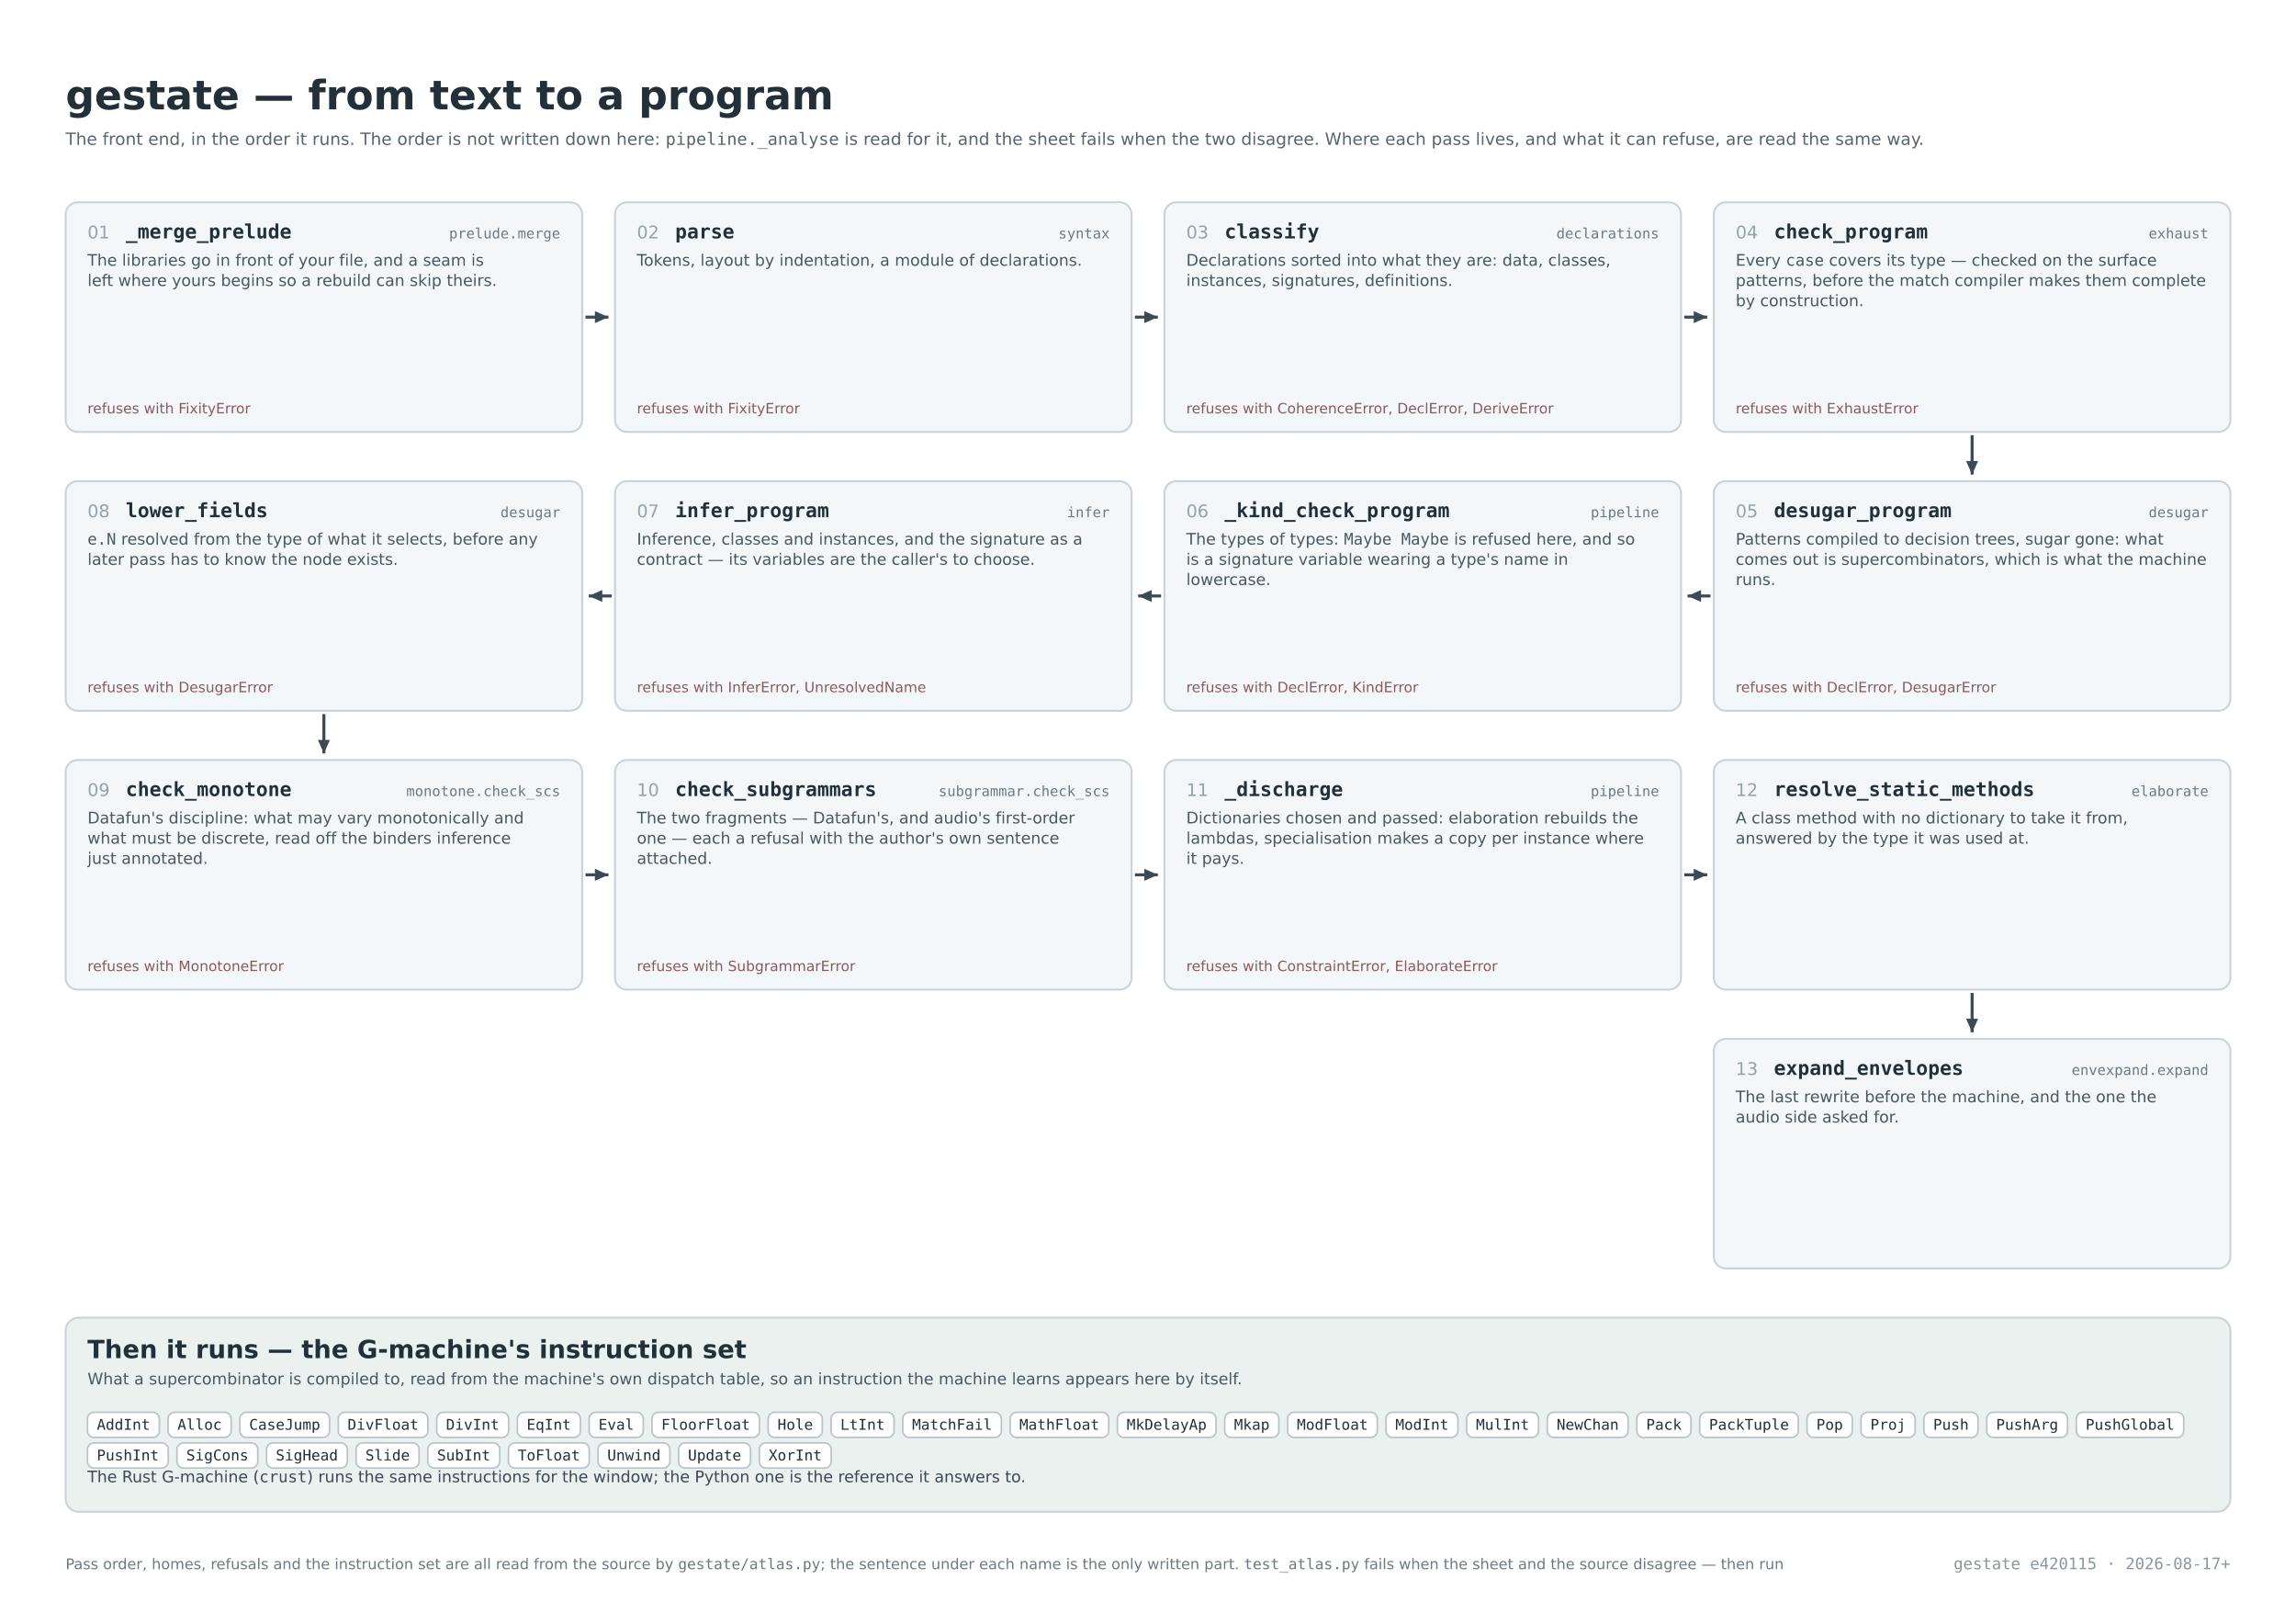
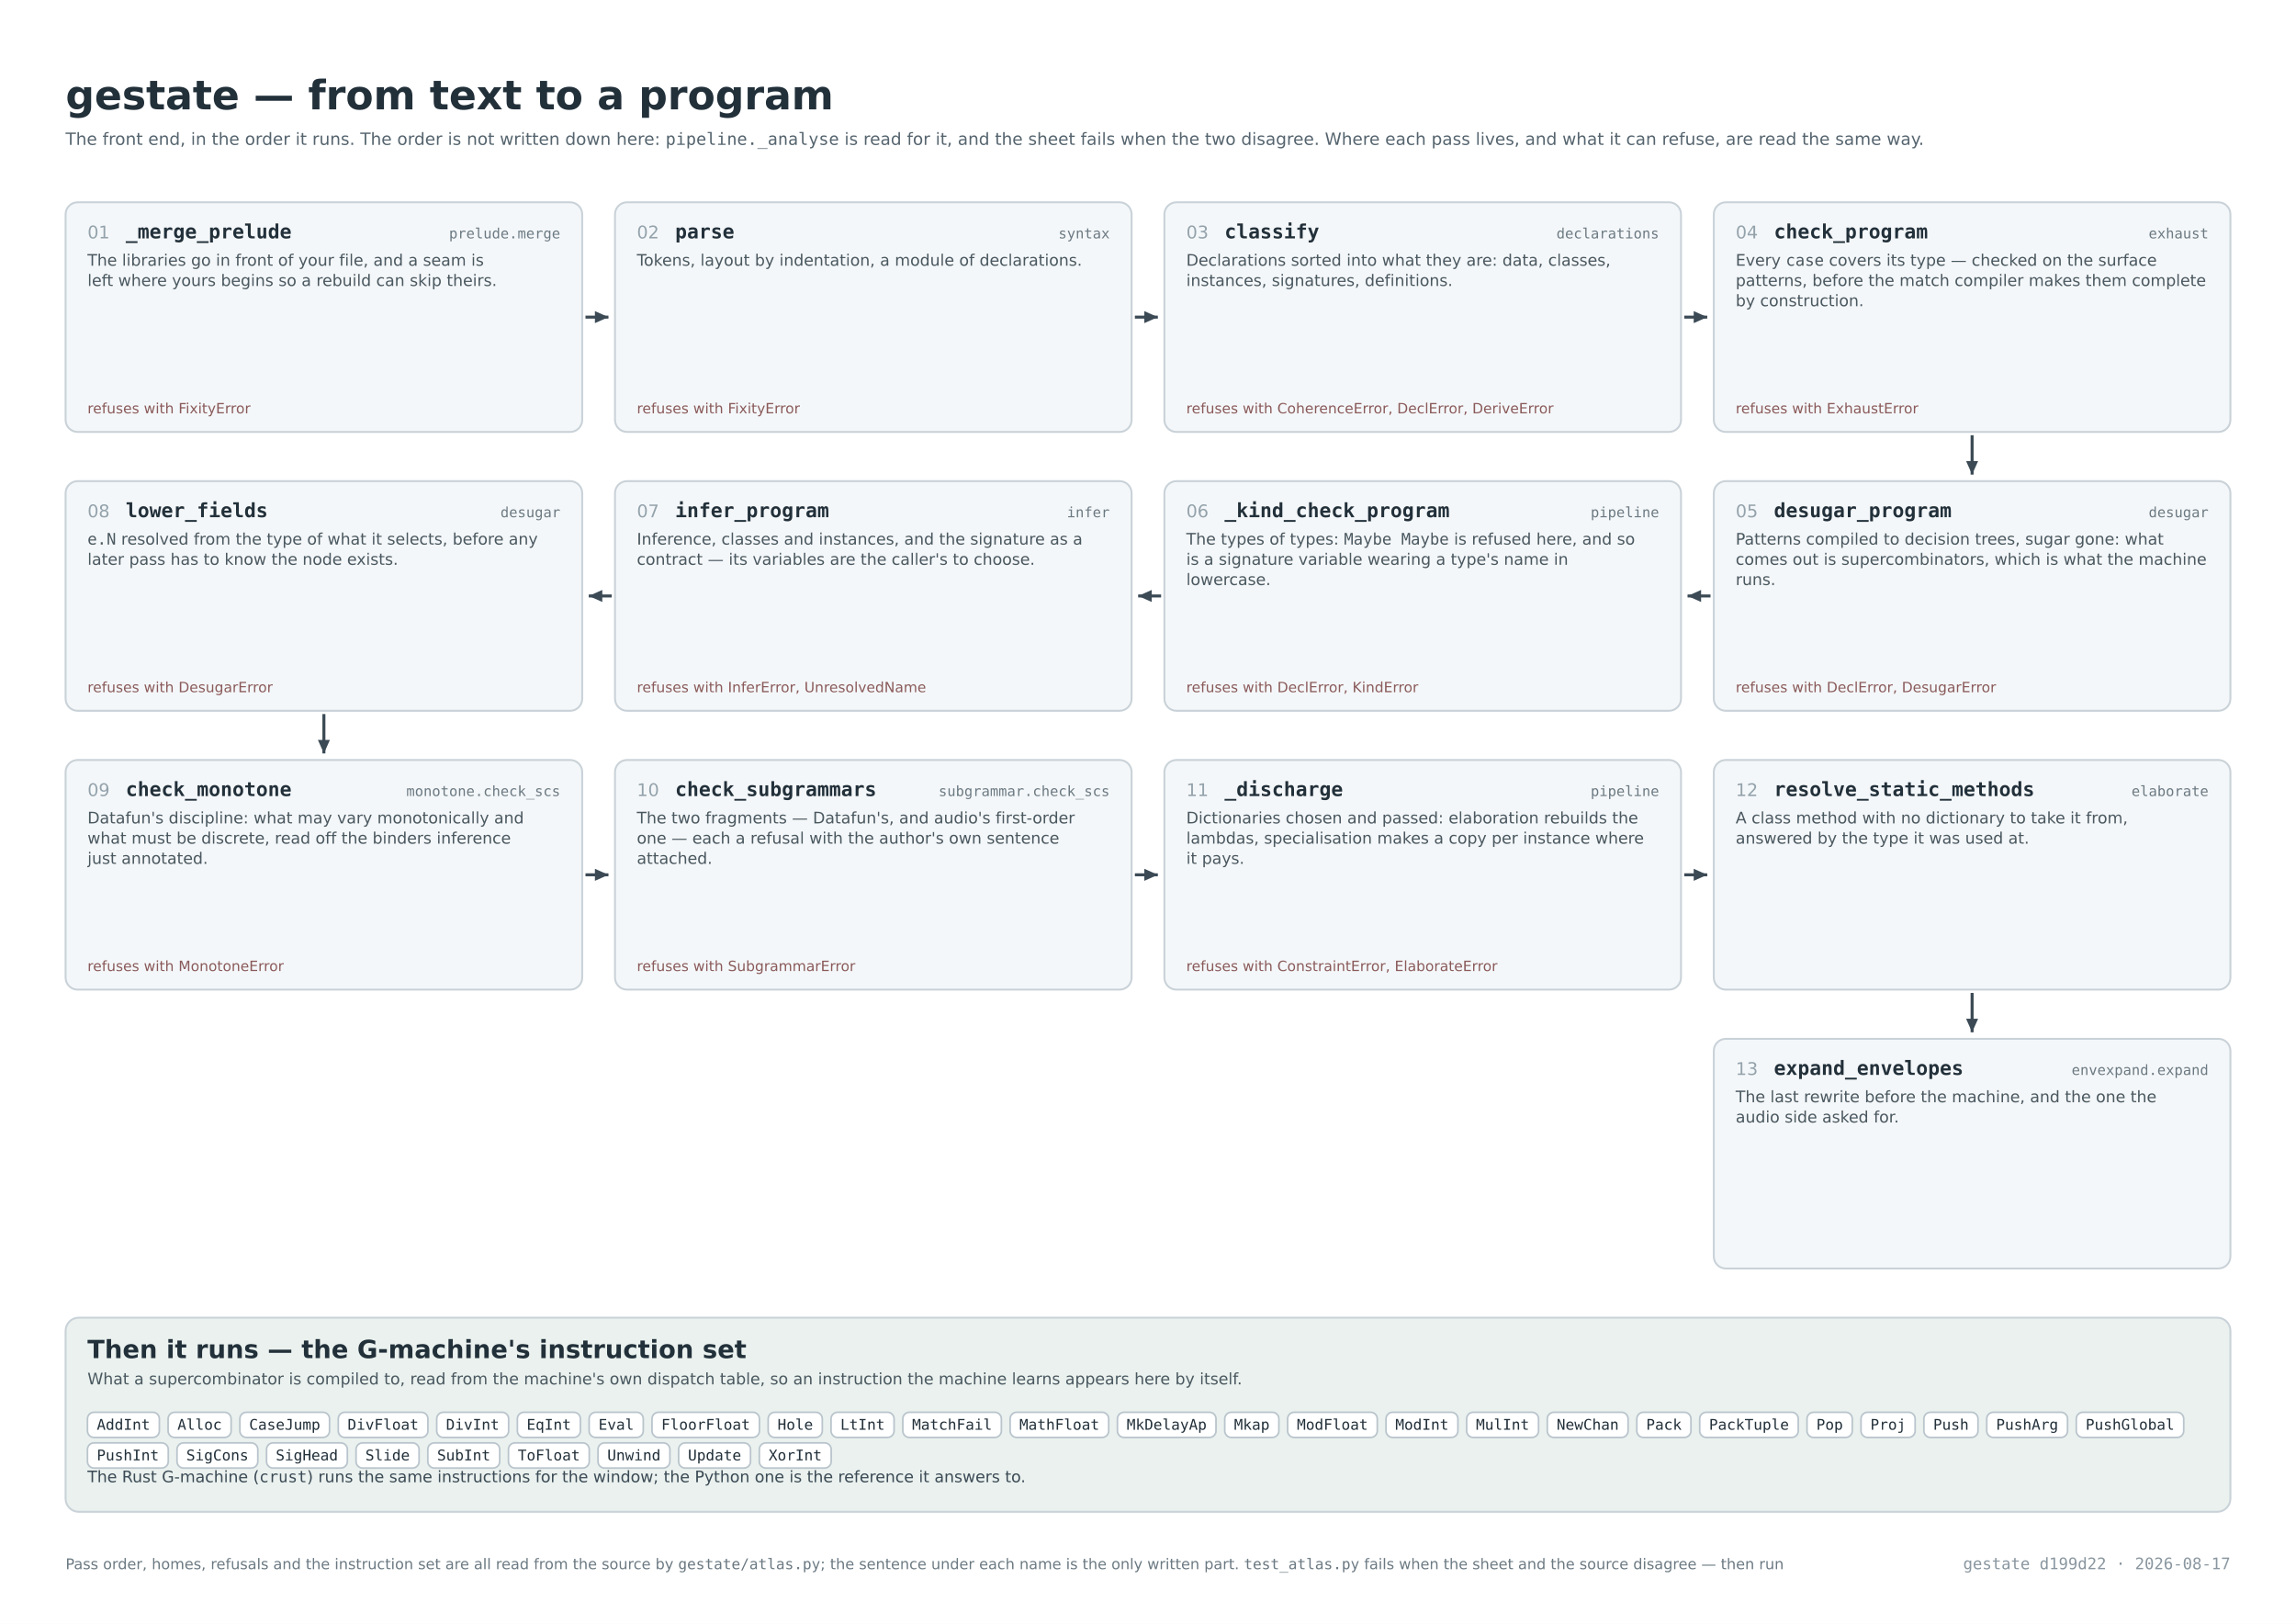
<svg xmlns="http://www.w3.org/2000/svg" width="420mm" height="297mm" viewBox="0 0 420 297">
  <defs>
    <marker id="tip" viewBox="0 0 10 10" refX="9" refY="5" markerWidth="5" markerHeight="5" orient="auto-start-reverse">
      <path d="M 0 1 L 9 5 L 0 9 z" fill="#3b4a55" />
    </marker>
  </defs>
  <style>
  text { font-family: 'DejaVu Sans', Verdana, sans-serif; fill: #22303a; }
  .mono, .chiptext { font-family: 'DejaVu Sans Mono', Consolas, monospace; }
  .title { font-size: 7.4px; font-weight: 700; }
  .subtitle { font-size: 3.1px; fill: #55646e; }
  .foot { font-size: 2.7px; fill: #6b7982; }
  .stamp { font-size: 2.9px; fill: #8a97a0; text-anchor: end; font-family: 'DejaVu Sans Mono', Consolas, monospace; }
  .lane { stroke: #c9d2d8; stroke-width: 0.35; }
  .lanetitle { font-size: 4.6px; font-weight: 700; }
  .step { font-size: 3.6px; font-weight: 700; }
  .stepnum { font-size: 3.2px; fill: #93a2ab; }
  .home { font-size: 2.6px; fill: #6b7982; text-anchor: end; }
  .refuses { font-size: 2.6px; fill: #8a5a5a; }
  .note { font-size: 2.9px; fill: #4a5860; }
  .extra { font-size: 2.9px; fill: #3b4a55; }
  .chip { fill: #ffffff; stroke: #b9c4cc; stroke-width: 0.3; }
  .chiptext { font-size: 2.7px; text-anchor: middle; }
  .edge { stroke: #3b4a55; stroke-width: 0.55; fill: none; }
  .edgetext { font-size: 2.7px; fill: #3b4a55; text-anchor: middle; }
</style>
  <rect x="0" y="0" width="420" height="297" fill="#ffffff" />
  <text class="title" x="12.00" y="20.00">gestate — from text to a program</text>
  <text class="subtitle" x="12.00" y="26.50">The front end, in the order it runs. The order is not written down here: <tspan class="mono">pipeline._analyse</tspan> is read for it, and the sheet fails when the two disagree. Where each pass lives, and what it can refuse, are read the same way.</text>
  <text class="foot" x="12.00" y="287.00">Pass order, homes, refusals and the instruction set are all read from the source by <tspan class="mono">gestate/atlas.py</tspan>; the sentence under each name is the only written part. <tspan class="mono">test_atlas.py</tspan> fails when the sheet and the source disagree — then run</text>
-   <text class="stamp" x="408.00" y="287.00">gestate e420115 · 2026-08-17+</text>
+   <text class="stamp" x="408.00" y="287.00">gestate d199d22 · 2026-08-17</text>
  <rect class="lane" x="12.00" y="37.00" width="94.50" height="42.00" rx="2.2" style="fill:#f4f7f9" />
  <text class="stepnum" x="16.00" y="43.60">01</text>
  <text class="step mono" x="23.00" y="43.60">_merge_prelude</text>
  <text class="home mono" x="102.50" y="43.60">prelude.merge</text>
  <text class="note" x="16.00" y="48.60">The libraries go in front of your file, and a seam is</text>
  <text class="note" x="16.00" y="52.30">left where yours begins so a rebuild can skip theirs.</text>
  <text class="refuses" x="16.00" y="75.60">refuses with FixityError</text>
  <rect class="lane" x="112.50" y="37.00" width="94.50" height="42.00" rx="2.2" style="fill:#f4f7f9" />
  <text class="stepnum" x="116.50" y="43.60">02</text>
  <text class="step mono" x="123.50" y="43.60">parse</text>
  <text class="home mono" x="203.00" y="43.60">syntax</text>
  <text class="note" x="116.50" y="48.60">Tokens, layout by indentation, a module of declarations.</text>
  <text class="refuses" x="116.50" y="75.60">refuses with FixityError</text>
  <rect class="lane" x="213.00" y="37.00" width="94.50" height="42.00" rx="2.2" style="fill:#f4f7f9" />
  <text class="stepnum" x="217.00" y="43.60">03</text>
  <text class="step mono" x="224.00" y="43.60">classify</text>
  <text class="home mono" x="303.50" y="43.60">declarations</text>
  <text class="note" x="217.00" y="48.60">Declarations sorted into what they are: data, classes,</text>
  <text class="note" x="217.00" y="52.30">instances, signatures, definitions.</text>
  <text class="refuses" x="217.00" y="75.60">refuses with CoherenceError, DeclError, DeriveError</text>
  <rect class="lane" x="313.50" y="37.00" width="94.50" height="42.00" rx="2.2" style="fill:#f4f7f9" />
  <text class="stepnum" x="317.50" y="43.60">04</text>
  <text class="step mono" x="324.50" y="43.60">check_program</text>
  <text class="home mono" x="404.00" y="43.60">exhaust</text>
  <text class="note" x="317.50" y="48.60">Every <tspan class="mono">case</tspan> covers its type — checked on the surface</text>
  <text class="note" x="317.50" y="52.30">patterns, before the match compiler makes them complete</text>
  <text class="note" x="317.50" y="56.00">by construction.</text>
  <text class="refuses" x="317.50" y="75.60">refuses with ExhaustError</text>
  <rect class="lane" x="313.50" y="88.00" width="94.50" height="42.00" rx="2.2" style="fill:#f4f7f9" />
  <text class="stepnum" x="317.50" y="94.60">05</text>
  <text class="step mono" x="324.50" y="94.60">desugar_program</text>
  <text class="home mono" x="404.00" y="94.60">desugar</text>
  <text class="note" x="317.50" y="99.60">Patterns compiled to decision trees, sugar gone: what</text>
  <text class="note" x="317.50" y="103.30">comes out is supercombinators, which is what the machine</text>
  <text class="note" x="317.50" y="107.00">runs.</text>
  <text class="refuses" x="317.50" y="126.60">refuses with DeclError, DesugarError</text>
  <rect class="lane" x="213.00" y="88.00" width="94.50" height="42.00" rx="2.2" style="fill:#f4f7f9" />
  <text class="stepnum" x="217.00" y="94.60">06</text>
  <text class="step mono" x="224.00" y="94.60">_kind_check_program</text>
  <text class="home mono" x="303.50" y="94.60">pipeline</text>
  <text class="note" x="217.00" y="99.60">The types of types: <tspan class="mono">Maybe Maybe</tspan> is refused here, and so</text>
  <text class="note" x="217.00" y="103.30">is a signature variable wearing a type's name in</text>
  <text class="note" x="217.00" y="107.00">lowercase.</text>
  <text class="refuses" x="217.00" y="126.60">refuses with DeclError, KindError</text>
  <rect class="lane" x="112.50" y="88.00" width="94.50" height="42.00" rx="2.2" style="fill:#f4f7f9" />
  <text class="stepnum" x="116.50" y="94.60">07</text>
  <text class="step mono" x="123.50" y="94.60">infer_program</text>
  <text class="home mono" x="203.00" y="94.60">infer</text>
  <text class="note" x="116.50" y="99.60">Inference, classes and instances, and the signature as a</text>
  <text class="note" x="116.50" y="103.30">contract — its variables are the caller's to choose.</text>
  <text class="refuses" x="116.50" y="126.60">refuses with InferError, UnresolvedName</text>
  <rect class="lane" x="12.00" y="88.00" width="94.50" height="42.00" rx="2.2" style="fill:#f4f7f9" />
  <text class="stepnum" x="16.00" y="94.60">08</text>
  <text class="step mono" x="23.00" y="94.60">lower_fields</text>
  <text class="home mono" x="102.50" y="94.60">desugar</text>
  <text class="note" x="16.00" y="99.60">
    <tspan class="mono">e.N</tspan> resolved from the type of what it selects, before any</text>
  <text class="note" x="16.00" y="103.30">later pass has to know the node exists.</text>
  <text class="refuses" x="16.00" y="126.60">refuses with DesugarError</text>
  <rect class="lane" x="12.00" y="139.00" width="94.50" height="42.00" rx="2.2" style="fill:#f4f7f9" />
  <text class="stepnum" x="16.00" y="145.60">09</text>
  <text class="step mono" x="23.00" y="145.60">check_monotone</text>
  <text class="home mono" x="102.50" y="145.60">monotone.check_scs</text>
  <text class="note" x="16.00" y="150.60">Datafun's discipline: what may vary monotonically and</text>
  <text class="note" x="16.00" y="154.30">what must be discrete, read off the binders inference</text>
  <text class="note" x="16.00" y="158.00">just annotated.</text>
  <text class="refuses" x="16.00" y="177.60">refuses with MonotoneError</text>
  <rect class="lane" x="112.50" y="139.00" width="94.50" height="42.00" rx="2.2" style="fill:#f4f7f9" />
  <text class="stepnum" x="116.50" y="145.60">10</text>
  <text class="step mono" x="123.50" y="145.60">check_subgrammars</text>
  <text class="home mono" x="203.00" y="145.60">subgrammar.check_scs</text>
  <text class="note" x="116.50" y="150.60">The two fragments — Datafun's, and audio's first-order</text>
  <text class="note" x="116.50" y="154.30">one — each a refusal with the author's own sentence</text>
  <text class="note" x="116.50" y="158.00">attached.</text>
  <text class="refuses" x="116.50" y="177.60">refuses with SubgrammarError</text>
  <rect class="lane" x="213.00" y="139.00" width="94.50" height="42.00" rx="2.2" style="fill:#f4f7f9" />
  <text class="stepnum" x="217.00" y="145.60">11</text>
  <text class="step mono" x="224.00" y="145.60">_discharge</text>
  <text class="home mono" x="303.50" y="145.60">pipeline</text>
  <text class="note" x="217.00" y="150.60">Dictionaries chosen and passed: elaboration rebuilds the</text>
  <text class="note" x="217.00" y="154.30">lambdas, specialisation makes a copy per instance where</text>
  <text class="note" x="217.00" y="158.00">it pays.</text>
  <text class="refuses" x="217.00" y="177.60">refuses with ConstraintError, ElaborateError</text>
  <rect class="lane" x="313.50" y="139.00" width="94.50" height="42.00" rx="2.2" style="fill:#f4f7f9" />
  <text class="stepnum" x="317.50" y="145.60">12</text>
  <text class="step mono" x="324.50" y="145.60">resolve_static_methods</text>
  <text class="home mono" x="404.00" y="145.60">elaborate</text>
  <text class="note" x="317.50" y="150.60">A class method with no dictionary to take it from,</text>
  <text class="note" x="317.50" y="154.30">answered by the type it was used at.</text>
  <rect class="lane" x="313.50" y="190.00" width="94.50" height="42.00" rx="2.2" style="fill:#f4f7f9" />
  <text class="stepnum" x="317.50" y="196.60">13</text>
  <text class="step mono" x="324.50" y="196.60">expand_envelopes</text>
  <text class="home mono" x="404.00" y="196.60">envexpand.expand</text>
  <text class="note" x="317.50" y="201.60">The last rewrite before the machine, and the one the</text>
  <text class="note" x="317.50" y="205.30">audio side asked for.</text>
  <path class="edge" d="M107.10,58.00 L111.30,58.00" marker-end="url(#tip)" />
  <path class="edge" d="M207.60,58.00 L211.80,58.00" marker-end="url(#tip)" />
  <path class="edge" d="M308.10,58.00 L312.30,58.00" marker-end="url(#tip)" />
  <path class="edge" d="M360.75,79.60 L360.75,86.80" marker-end="url(#tip)" />
  <path class="edge" d="M312.90,109.00 L308.70,109.00" marker-end="url(#tip)" />
  <path class="edge" d="M212.40,109.00 L208.20,109.00" marker-end="url(#tip)" />
  <path class="edge" d="M111.90,109.00 L107.70,109.00" marker-end="url(#tip)" />
  <path class="edge" d="M59.25,130.60 L59.25,137.80" marker-end="url(#tip)" />
  <path class="edge" d="M107.10,160.00 L111.30,160.00" marker-end="url(#tip)" />
  <path class="edge" d="M207.60,160.00 L211.80,160.00" marker-end="url(#tip)" />
  <path class="edge" d="M308.10,160.00 L312.30,160.00" marker-end="url(#tip)" />
  <path class="edge" d="M360.75,181.60 L360.75,188.80" marker-end="url(#tip)" />
  <rect class="lane" x="12.00" y="241.00" width="396.00" height="35.50" rx="2.4" style="fill:#eaf1ee" />
  <text class="lanetitle" x="16.00" y="248.40">Then it runs — the G-machine's instruction set</text>
  <text class="note" x="16.00" y="253.20">What a supercombinator is compiled to, read from the machine's own dispatch table, so an instruction the machine learns appears here by itself.</text>
  <rect class="chip" x="16.00" y="258.30" width="13.15" height="4.6" rx="1.2" />
  <text class="chiptext" x="22.58" y="261.50">AddInt</text>
  <rect class="chip" x="30.75" y="258.30" width="11.53" height="4.6" rx="1.2" />
  <text class="chiptext" x="36.52" y="261.50">Alloc</text>
  <rect class="chip" x="43.88" y="258.30" width="16.40" height="4.6" rx="1.2" />
  <text class="chiptext" x="52.08" y="261.50">CaseJump</text>
  <rect class="chip" x="61.88" y="258.30" width="16.40" height="4.6" rx="1.2" />
  <text class="chiptext" x="70.08" y="261.50">DivFloat</text>
  <rect class="chip" x="79.89" y="258.30" width="13.15" height="4.6" rx="1.2" />
  <text class="chiptext" x="86.46" y="261.50">DivInt</text>
  <rect class="chip" x="94.64" y="258.30" width="11.53" height="4.6" rx="1.2" />
  <text class="chiptext" x="100.40" y="261.50">EqInt</text>
  <rect class="chip" x="107.77" y="258.30" width="9.90" height="4.6" rx="1.2" />
  <text class="chiptext" x="112.72" y="261.50">Eval</text>
  <rect class="chip" x="119.27" y="258.30" width="19.65" height="4.6" rx="1.2" />
  <text class="chiptext" x="129.09" y="261.50">FloorFloat</text>
  <rect class="chip" x="140.52" y="258.30" width="9.90" height="4.6" rx="1.2" />
  <text class="chiptext" x="145.47" y="261.50">Hole</text>
  <rect class="chip" x="152.02" y="258.30" width="11.53" height="4.6" rx="1.2" />
  <text class="chiptext" x="157.79" y="261.50">LtInt</text>
  <rect class="chip" x="165.15" y="258.30" width="18.03" height="4.6" rx="1.2" />
  <text class="chiptext" x="174.16" y="261.50">MatchFail</text>
  <rect class="chip" x="184.78" y="258.30" width="18.03" height="4.6" rx="1.2" />
  <text class="chiptext" x="193.79" y="261.50">MathFloat</text>
  <rect class="chip" x="204.41" y="258.30" width="18.03" height="4.6" rx="1.2" />
  <text class="chiptext" x="213.42" y="261.50">MkDelayAp</text>
  <rect class="chip" x="224.04" y="258.30" width="9.90" height="4.6" rx="1.2" />
  <text class="chiptext" x="228.99" y="261.50">Mkap</text>
  <rect class="chip" x="235.54" y="258.30" width="16.40" height="4.6" rx="1.2" />
  <text class="chiptext" x="243.74" y="261.50">ModFloat</text>
  <rect class="chip" x="253.54" y="258.30" width="13.15" height="4.6" rx="1.2" />
  <text class="chiptext" x="260.12" y="261.50">ModInt</text>
  <rect class="chip" x="268.29" y="258.30" width="13.15" height="4.6" rx="1.2" />
  <text class="chiptext" x="274.87" y="261.50">MulInt</text>
  <rect class="chip" x="283.04" y="258.30" width="14.78" height="4.6" rx="1.2" />
  <text class="chiptext" x="290.43" y="261.50">NewChan</text>
  <rect class="chip" x="299.42" y="258.30" width="9.90" height="4.6" rx="1.2" />
  <text class="chiptext" x="304.37" y="261.50">Pack</text>
  <rect class="chip" x="310.92" y="258.30" width="18.03" height="4.6" rx="1.2" />
  <text class="chiptext" x="319.94" y="261.50">PackTuple</text>
  <rect class="chip" x="330.55" y="258.30" width="8.28" height="4.6" rx="1.2" />
  <text class="chiptext" x="334.69" y="261.50">Pop</text>
  <rect class="chip" x="340.43" y="258.30" width="9.90" height="4.6" rx="1.2" />
  <text class="chiptext" x="345.38" y="261.50">Proj</text>
  <rect class="chip" x="351.93" y="258.30" width="9.90" height="4.6" rx="1.2" />
  <text class="chiptext" x="356.88" y="261.50">Push</text>
  <rect class="chip" x="363.43" y="258.30" width="14.78" height="4.6" rx="1.2" />
  <text class="chiptext" x="370.82" y="261.50">PushArg</text>
  <rect class="chip" x="379.81" y="258.30" width="19.65" height="4.6" rx="1.2" />
  <text class="chiptext" x="389.64" y="261.50">PushGlobal</text>
  <rect class="chip" x="16.00" y="263.90" width="14.78" height="4.6" rx="1.2" />
  <text class="chiptext" x="23.39" y="267.10">PushInt</text>
  <rect class="chip" x="32.38" y="263.90" width="14.78" height="4.6" rx="1.2" />
  <text class="chiptext" x="39.77" y="267.10">SigCons</text>
  <rect class="chip" x="48.76" y="263.90" width="14.78" height="4.6" rx="1.2" />
  <text class="chiptext" x="56.14" y="267.10">SigHead</text>
  <rect class="chip" x="65.13" y="263.90" width="11.53" height="4.6" rx="1.2" />
  <text class="chiptext" x="70.90" y="267.10">Slide</text>
  <rect class="chip" x="78.26" y="263.90" width="13.15" height="4.6" rx="1.2" />
  <text class="chiptext" x="84.84" y="267.10">SubInt</text>
  <rect class="chip" x="93.01" y="263.90" width="14.78" height="4.6" rx="1.2" />
  <text class="chiptext" x="100.40" y="267.10">ToFloat</text>
  <rect class="chip" x="109.39" y="263.90" width="13.15" height="4.6" rx="1.2" />
  <text class="chiptext" x="115.97" y="267.10">Unwind</text>
  <rect class="chip" x="124.14" y="263.90" width="13.15" height="4.6" rx="1.2" />
  <text class="chiptext" x="130.72" y="267.10">Update</text>
  <rect class="chip" x="138.90" y="263.90" width="13.15" height="4.6" rx="1.2" />
  <text class="chiptext" x="145.47" y="267.10">XorInt</text>
  <text class="extra" x="16.00" y="271.10">The Rust G-machine (<tspan class="mono">crust</tspan>) runs the same instructions for the window; the Python one is the reference it answers to.</text>
</svg>
